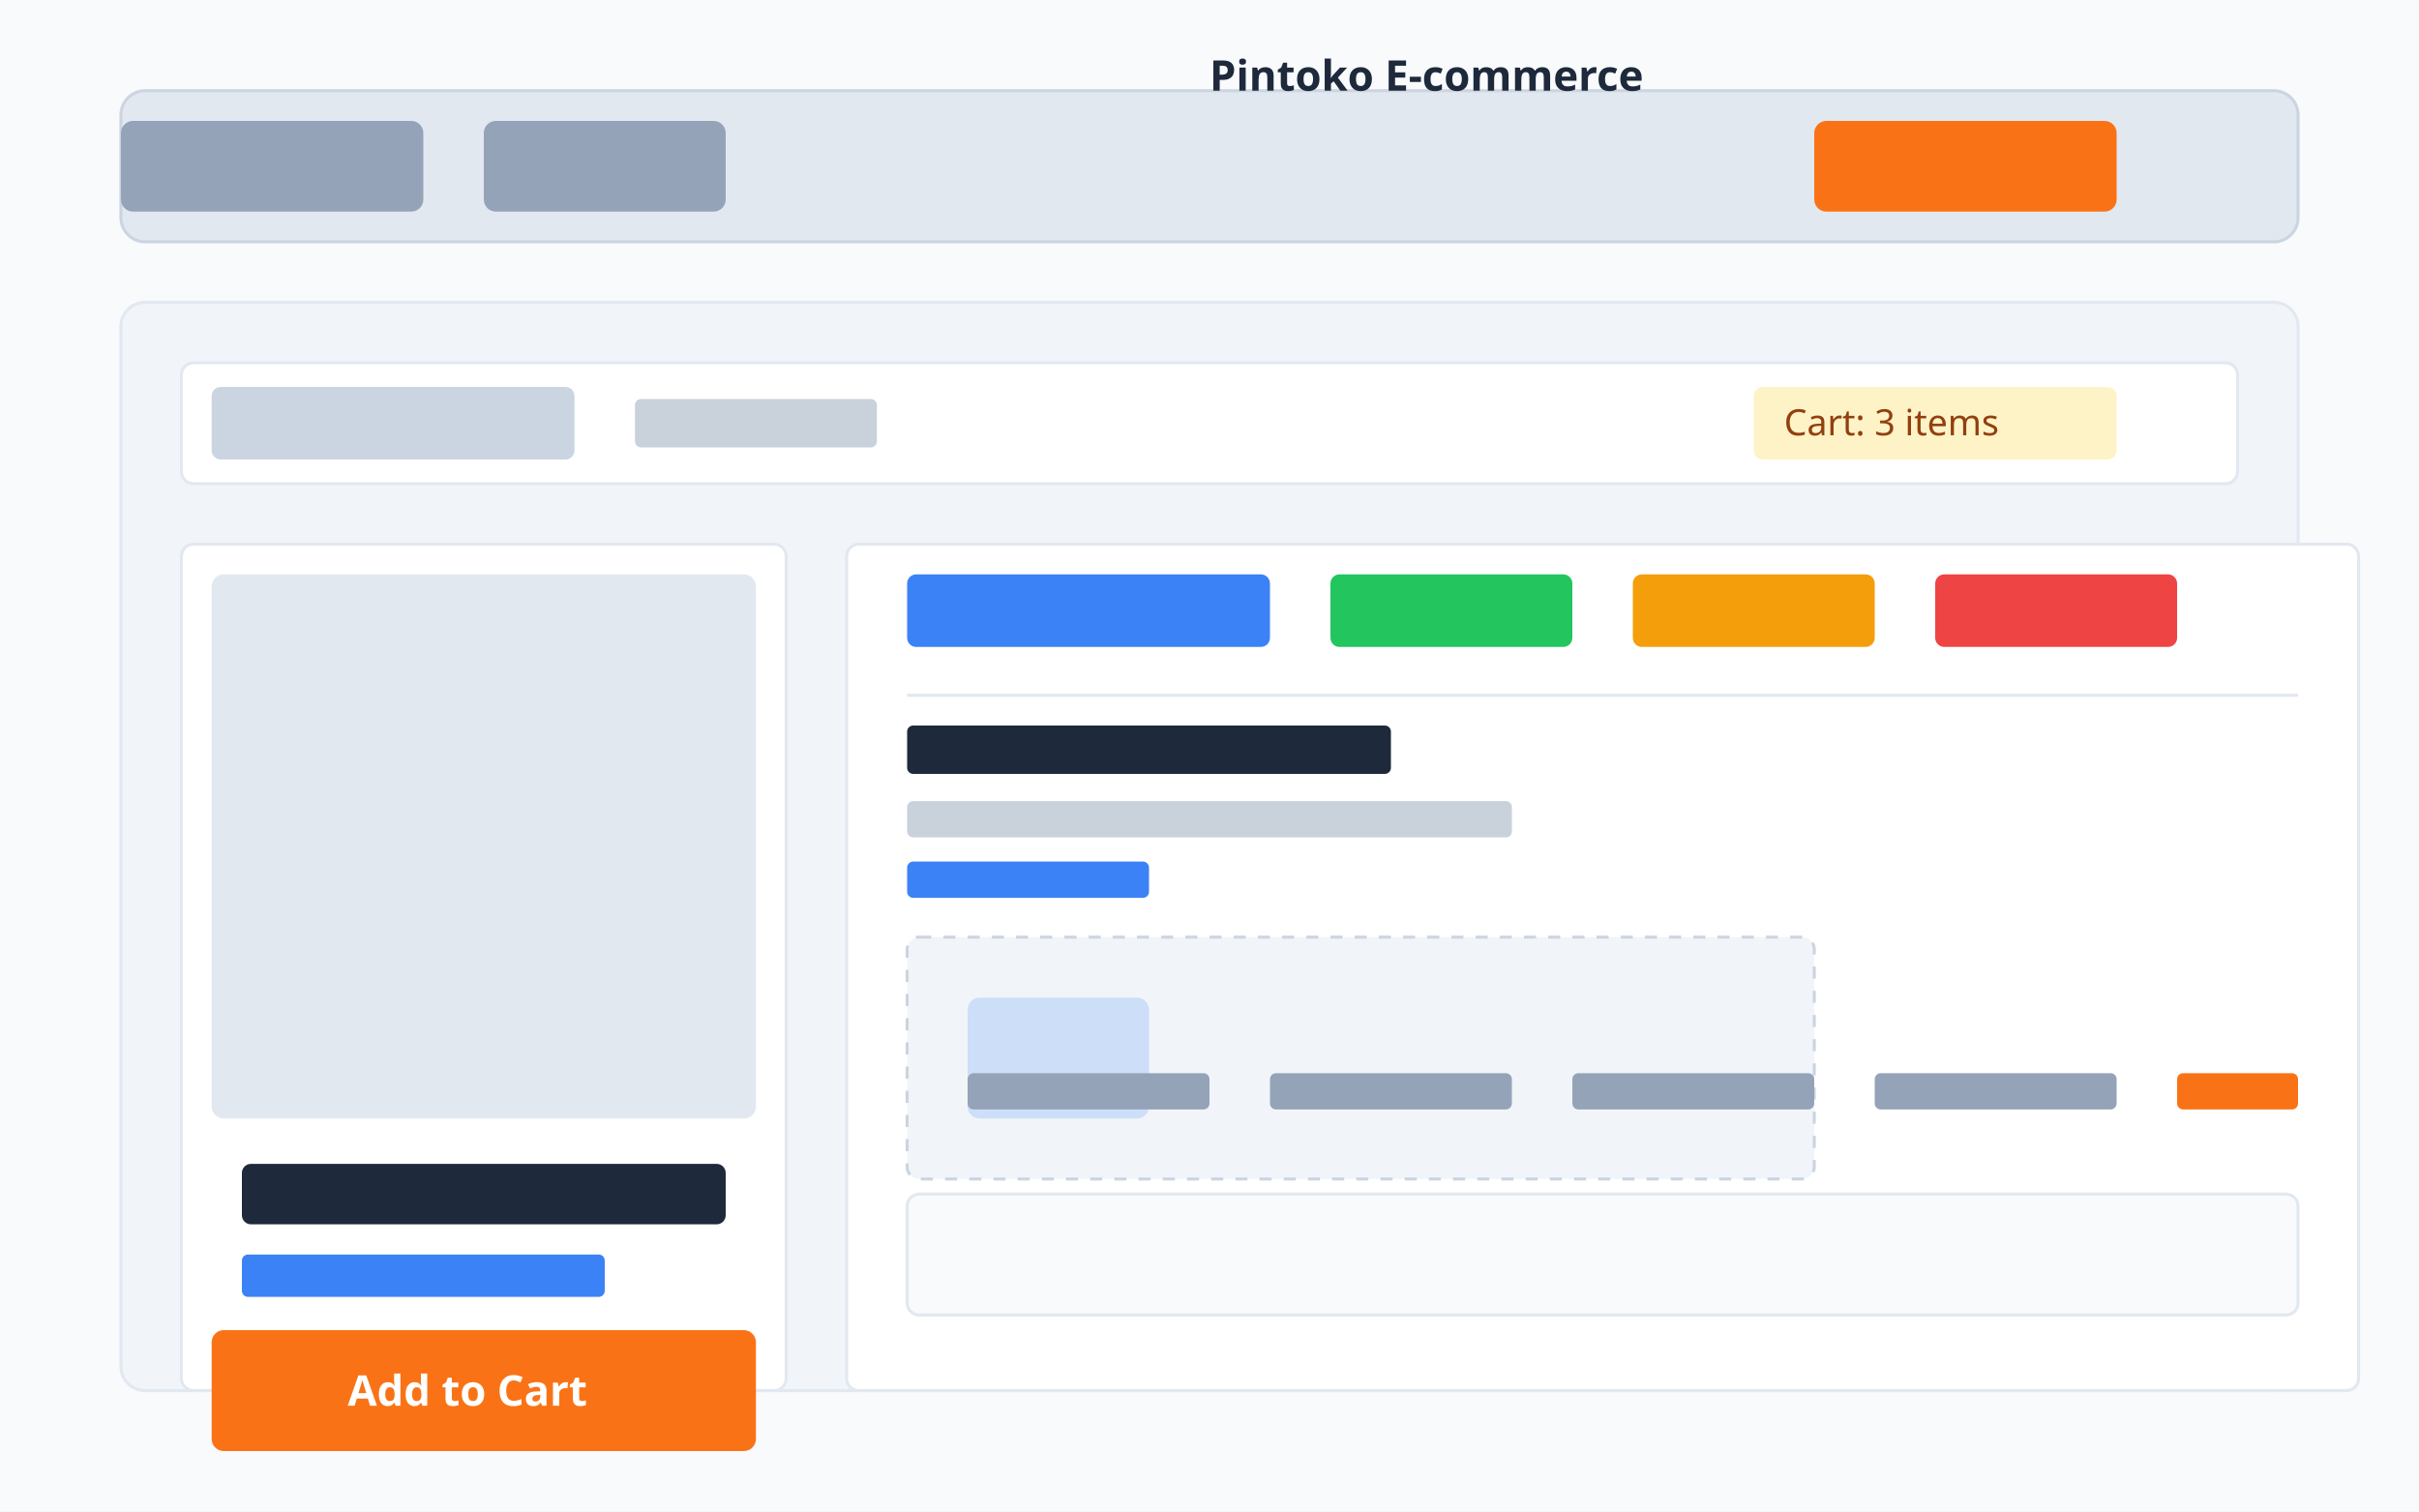
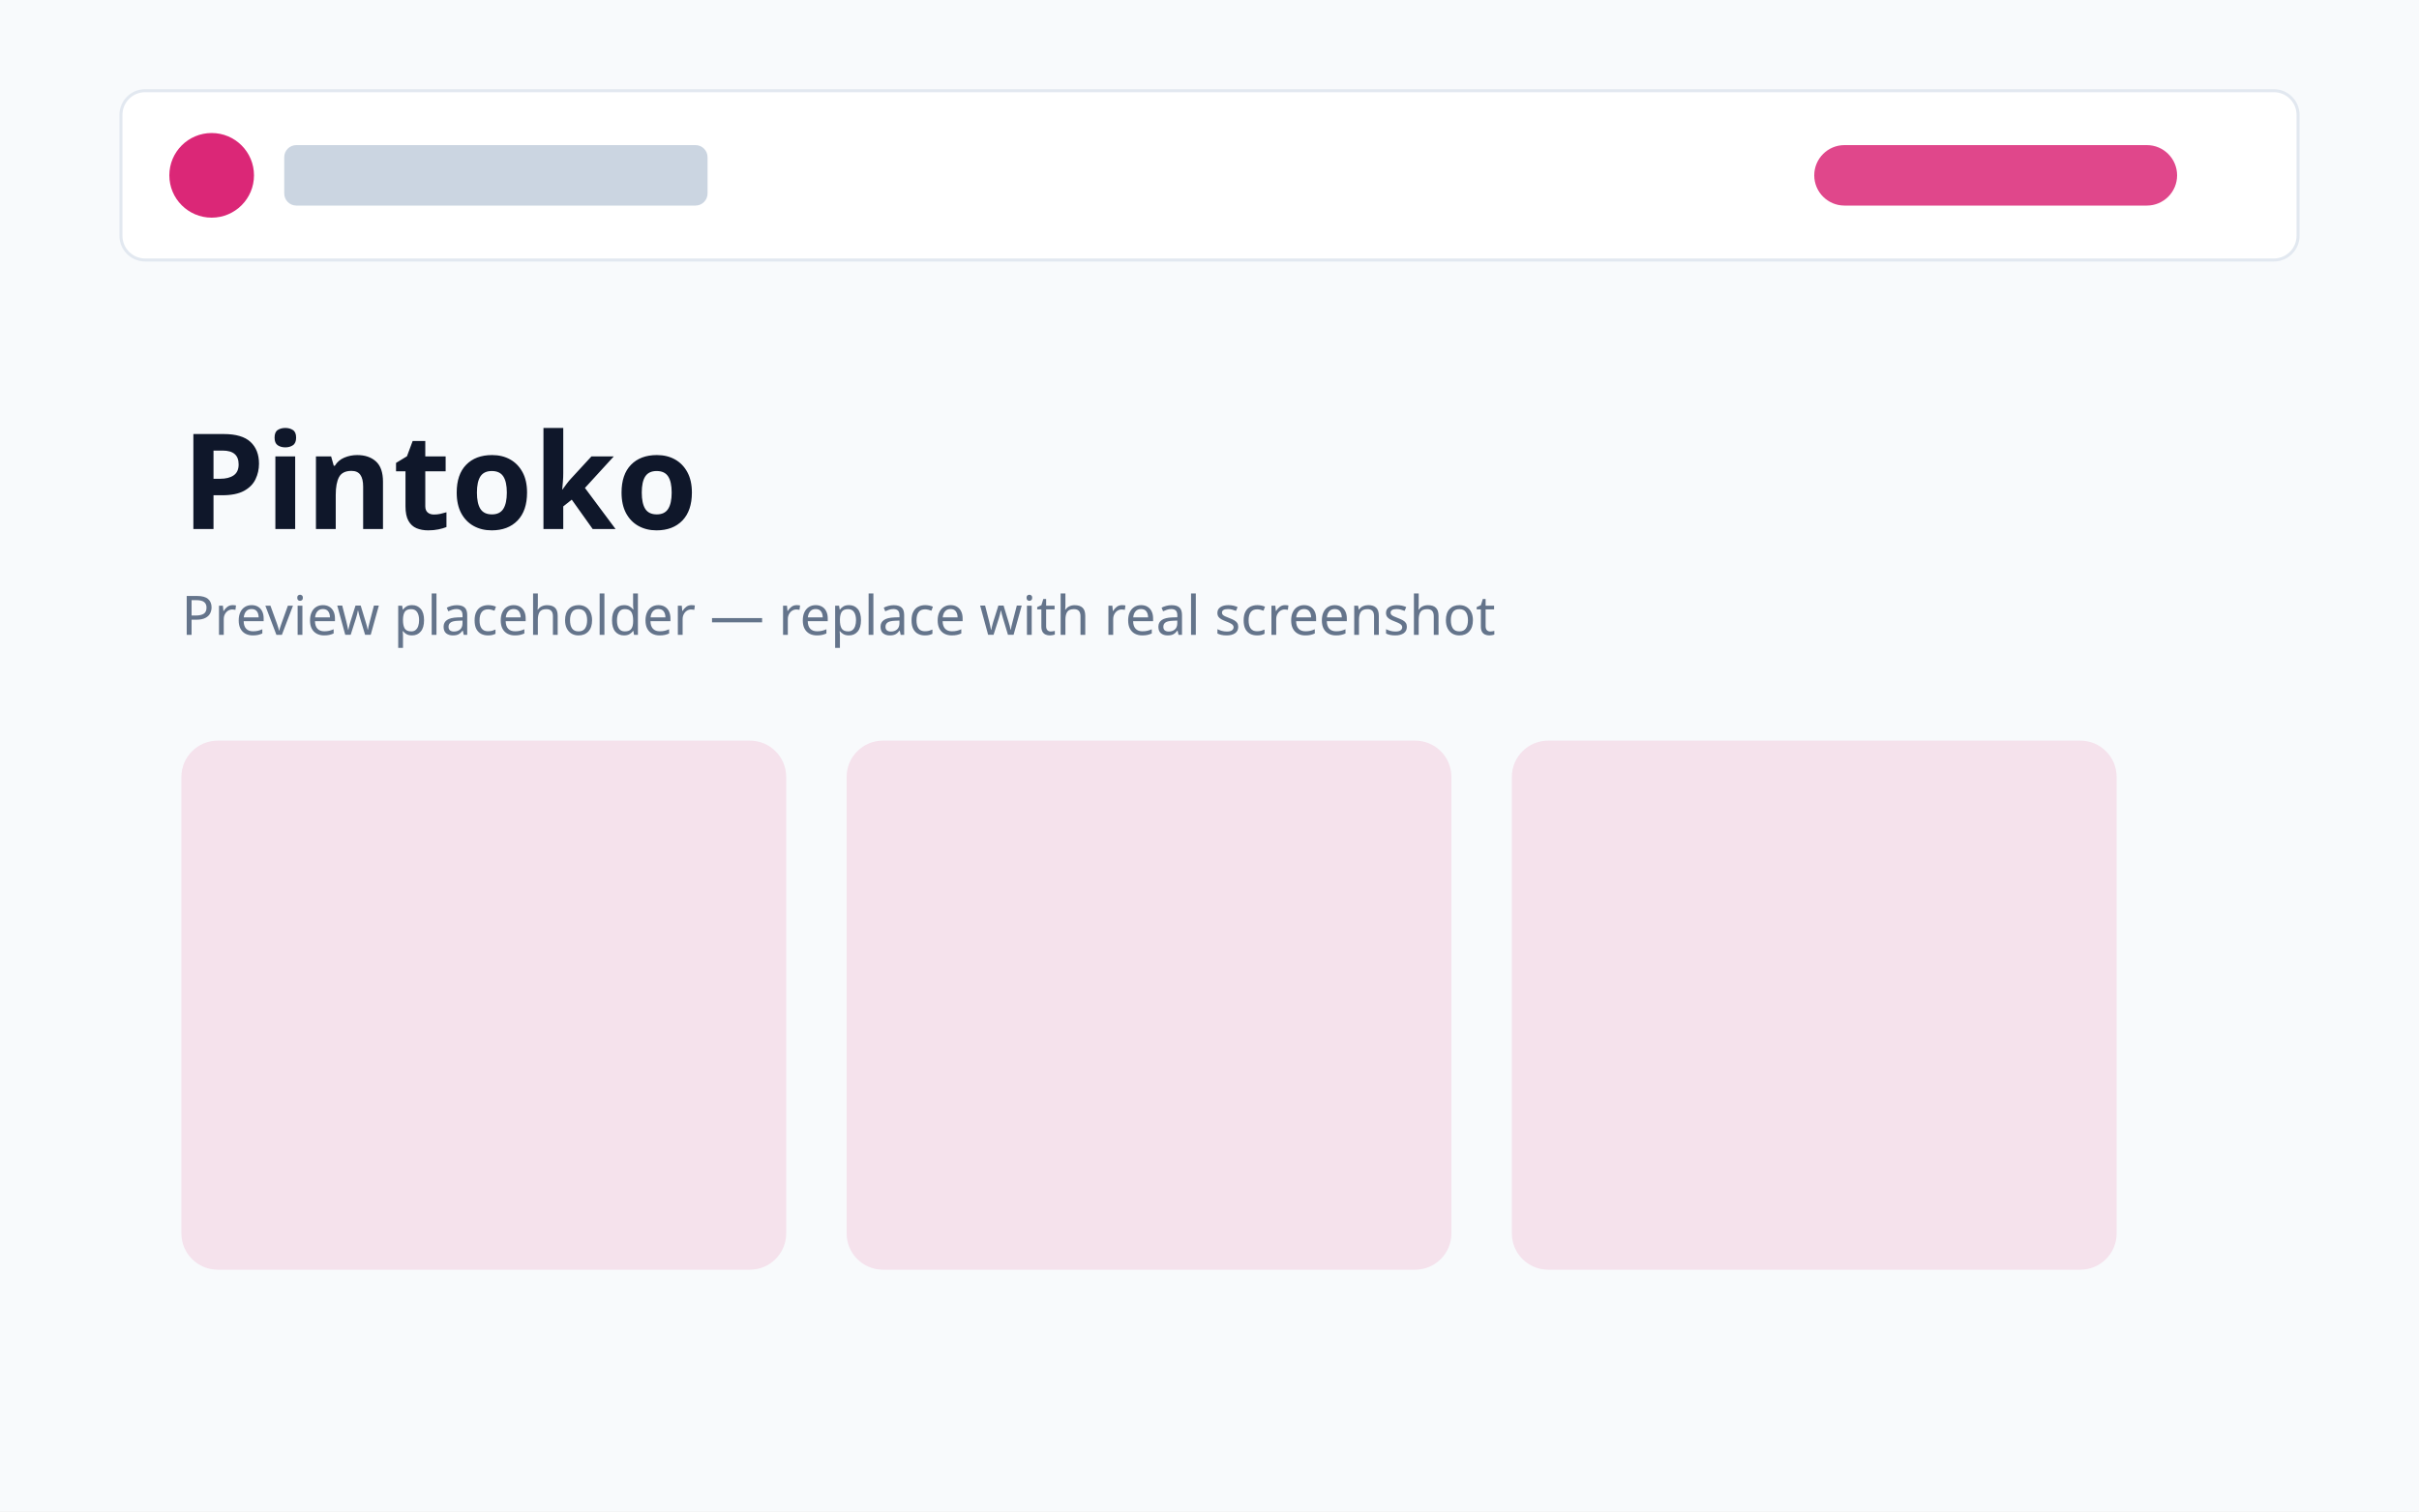
<svg xmlns="http://www.w3.org/2000/svg" width="800" height="500" viewBox="0 0 800 500" fill="none">
  <rect width="800" height="500" fill="#f8fafc" />
-   <rect x="40" y="30" width="720" height="50" rx="8" fill="#e2e8f0" stroke="#cbd5e1" />
-   <rect x="40" y="40" width="100" height="30" rx="4" fill="#94a3b8" />
-   <rect x="160" y="40" width="80" height="30" rx="4" fill="#94a3b8" />
-   <rect x="600" y="40" width="100" height="30" rx="4" fill="#f97316" />
-   <rect x="40" y="100" width="720" height="360" rx="8" fill="#f1f5f9" stroke="#e2e8f0" />
-   <rect x="60" y="120" width="680" height="40" rx="4" fill="#fff" stroke="#e2e8f0" />
-   <rect x="70" y="128" width="120" height="24" rx="3" fill="#cbd5e1" />
-   <rect x="210" y="132" width="80" height="16" rx="2" fill="#94a3b8" opacity="0.5" />
-   <rect x="580" y="128" width="120" height="24" rx="3" fill="#fef3c7" />
-   <text x="590" y="144" font-family="system-ui" font-size="12" font-weight="500" fill="#92400e">Cart: 3 items</text>
-   <rect x="60" y="180" width="200" height="280" rx="4" fill="#fff" stroke="#e2e8f0" />
-   <rect x="70" y="190" width="180" height="180" rx="4" fill="#e2e8f0" />
-   <rect x="80" y="385" width="160" height="20" rx="3" fill="#1e293b" />
-   <rect x="80" y="415" width="120" height="14" rx="2" fill="#3b82f6" />
-   <rect x="70" y="440" width="180" height="40" rx="4" fill="#f97316" />
-   <text x="115" y="465" font-family="system-ui" font-size="14" font-weight="600" fill="white">Add to Cart</text>
-   <rect x="280" y="180" width="500" height="280" rx="4" fill="#fff" stroke="#e2e8f0" />
-   <rect x="300" y="190" width="120" height="24" rx="3" fill="#3b82f6" />
-   <rect x="440" y="190" width="80" height="24" rx="3" fill="#22c55e" />
-   <rect x="540" y="190" width="80" height="24" rx="3" fill="#f59e0b" />
-   <rect x="640" y="190" width="80" height="24" rx="3" fill="#ef4444" />
-   <line x1="300" y1="230" x2="760" y2="230" stroke="#e2e8f0" stroke-width="1" />
-   <rect x="300" y="240" width="160" height="16" rx="2" fill="#1e293b" />
-   <rect x="300" y="265" width="200" height="12" rx="2" fill="#94a3b8" opacity="0.5" />
-   <rect x="300" y="285" width="80" height="12" rx="2" fill="#3b82f6" />
-   <rect x="300" y="310" width="300" height="80" rx="4" fill="#f1f5f9" stroke="#cbd5e1" stroke-dasharray="4 4" />
-   <rect x="320" y="330" width="60" height="40" rx="4" fill="#3b82f6" opacity="0.2" />
-   <rect x="300" y="395" width="460" height="40" rx="4" fill="#f8fafc" stroke="#e2e8f0" />
-   <rect x="320" y="355" width="80" height="12" rx="2" fill="#94a3b8" />
-   <rect x="420" y="355" width="80" height="12" rx="2" fill="#94a3b8" />
-   <rect x="520" y="355" width="80" height="12" rx="2" fill="#94a3b8" />
-   <rect x="620" y="355" width="80" height="12" rx="2" fill="#94a3b8" />
-   <rect x="720" y="355" width="40" height="12" rx="2" fill="#f97316" />
-   <text x="400" y="30" font-family="system-ui" font-size="14" font-weight="600" fill="#1e293b">Pintoko E-commerce</text>
+   <rect x="40" y="30" width="720" height="56" rx="8" fill="#ffffff" stroke="#e2e8f0" />
+   <circle cx="70" cy="58" r="14" fill="#DB2777" />
+   <rect x="94" y="48" width="140" height="20" rx="4" fill="#cbd5e1" />
+   <rect x="600" y="48" width="120" height="20" rx="10" fill="#DB2777" opacity="0.85" />
+   <text x="60" y="175" font-family="system-ui, sans-serif" font-size="44" font-weight="700" fill="#0f172a">Pintoko</text>
+   <text x="60" y="210" font-family="system-ui, sans-serif" font-size="18" fill="#64748b">Preview placeholder — replace with real screenshot</text>
+   <rect x="60" y="245" width="200" height="175" rx="12" fill="#DB2777" opacity="0.12" />
+   <rect x="280" y="245" width="200" height="175" rx="12" fill="#DB2777" opacity="0.12" />
+   <rect x="500" y="245" width="200" height="175" rx="12" fill="#DB2777" opacity="0.12" />
</svg>
